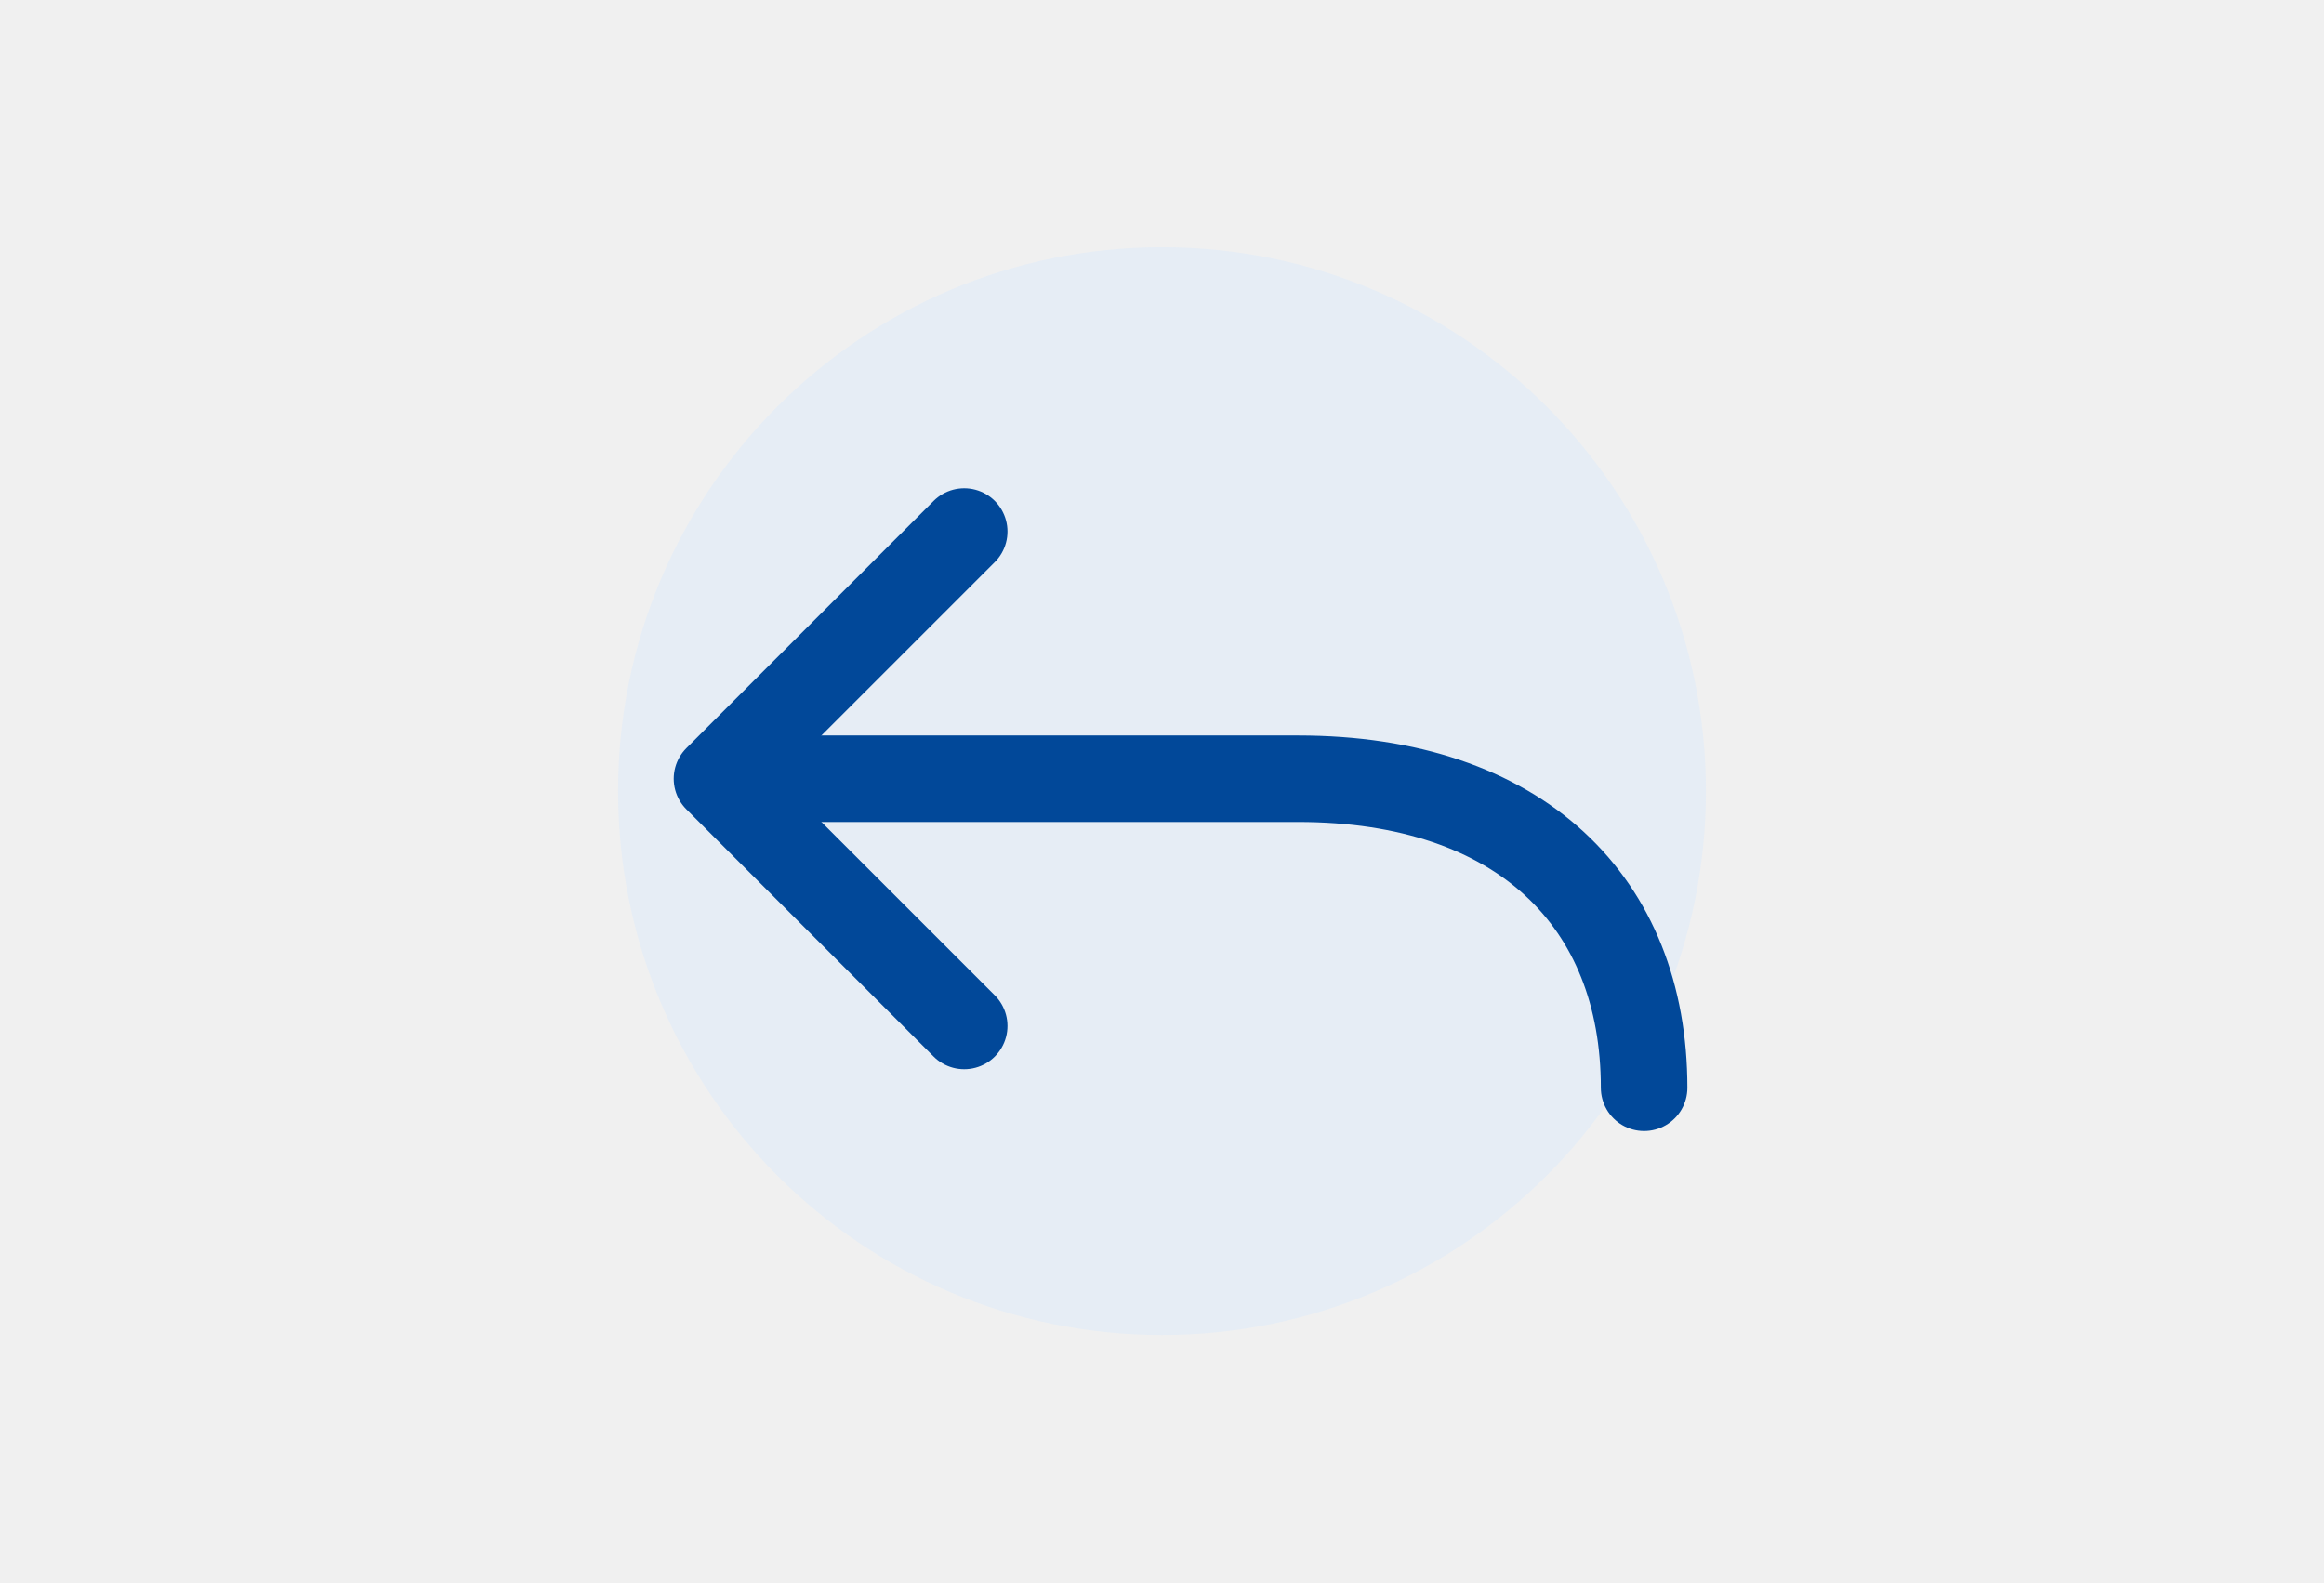
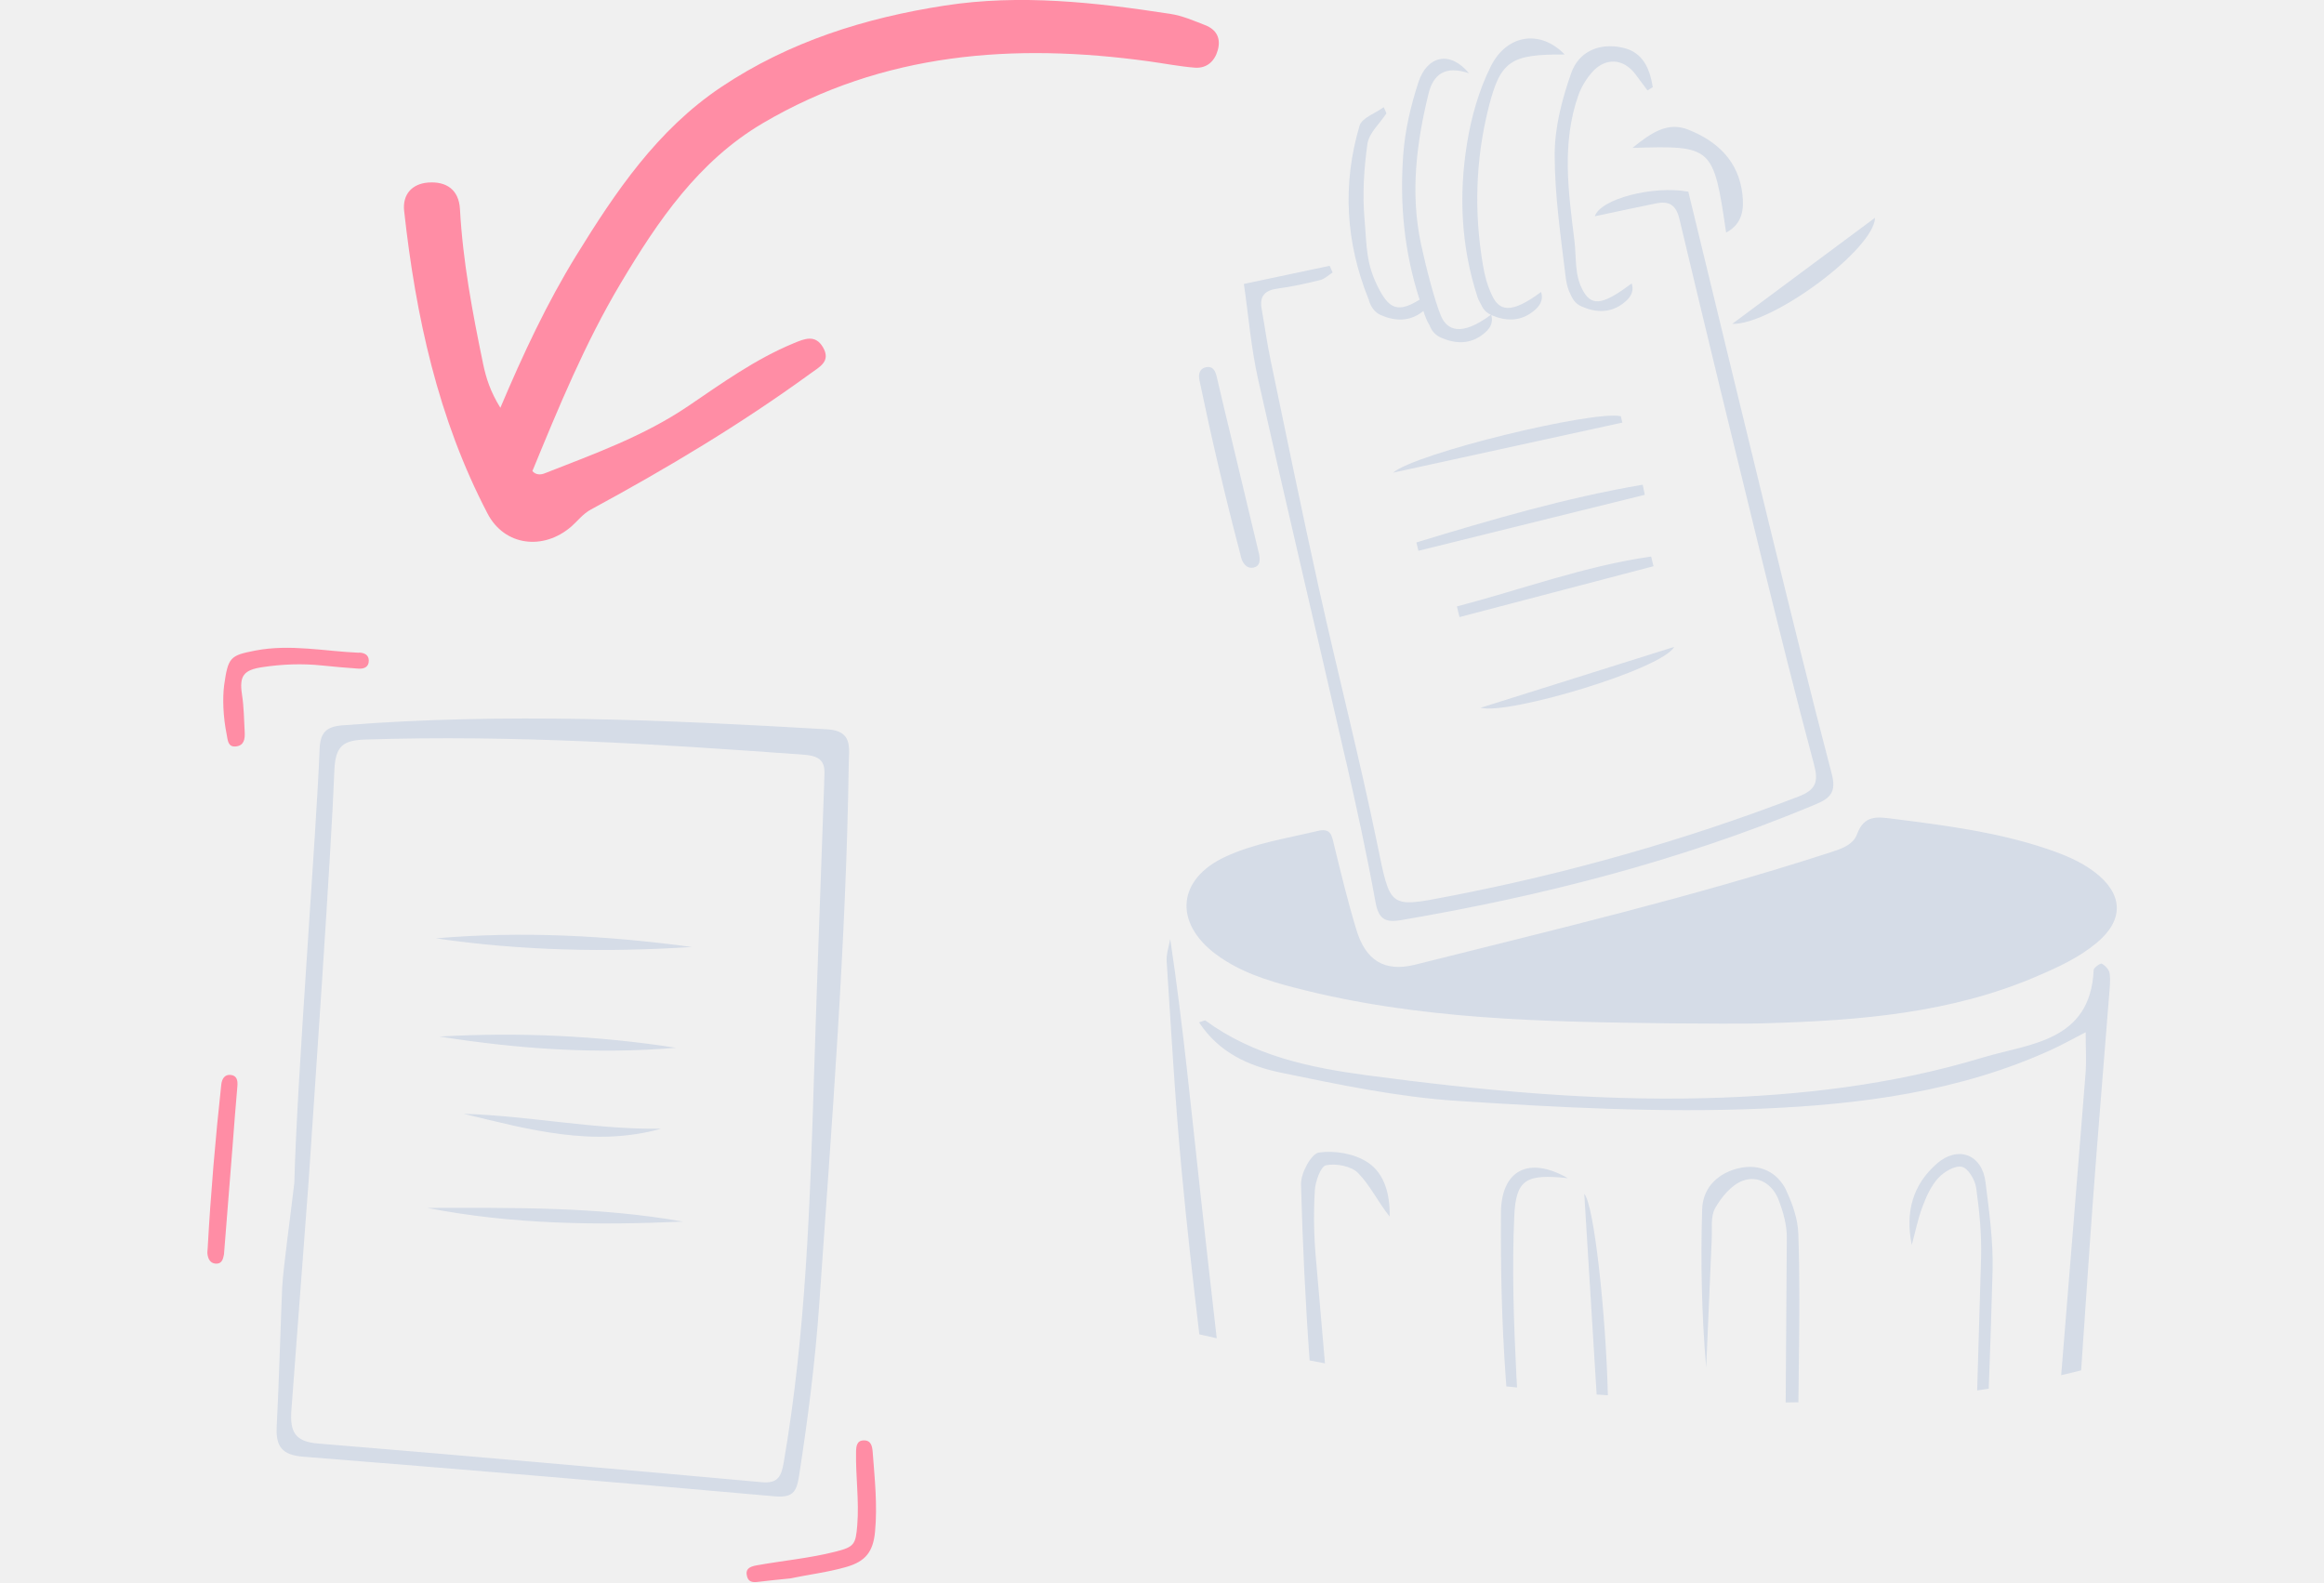
<svg xmlns="http://www.w3.org/2000/svg" width="188" height="128" viewBox="0 0 188 128" fill="none">
-   <circle cx="94" cy="64" r="44" fill="#E6EDF5" />
-   <path d="M78 43 58 63l20 20" stroke="#014899" stroke-width="7" stroke-linecap="round" stroke-linejoin="round" />
-   <path d="M60 63h45c18 0 28 10 28 25" stroke="#014899" stroke-width="7" stroke-linecap="round" />
+   <g id="Property=Undo" clip-path="url(#clip0_8573_2440)">
+     <path id="Union" d="M27.72 58.677C40.786 57.647 53.846 58.24 66.899 59.002H66.912C69.019 59.122 68.674 60.519 68.659 61.796C68.448 76.378 67.279 90.905 66.278 105.438C65.954 110.123 65.355 114.779 64.637 119.422C64.426 120.783 64.067 121.177 62.63 121.05C49.937 119.922 37.236 118.857 24.535 117.848C22.81 117.714 22.288 117.015 22.387 115.365C22.535 112.74 22.775 105.015 22.831 104.091C22.923 102.503 23.472 98.595 23.81 95.688C24.014 87.363 25.592 67.51 25.853 60.638C25.902 59.298 26.346 58.783 27.72 58.677ZM65.081 61.061C53.269 60.194 41.463 59.446 29.608 59.827C27.805 59.883 27.128 60.293 27.05 62.317C26.803 68.899 25.395 89.098 24.958 95.667C24.958 95.667 23.972 108.768 23.57 114.109C23.451 115.809 23.839 116.628 25.734 116.783C37.694 117.764 49.647 118.829 61.601 119.908C62.932 120.035 63.207 119.449 63.404 118.285C65.194 107.865 65.532 97.332 65.856 86.792C66.102 78.975 66.398 71.164 66.673 63.347L66.666 63.334C66.709 62.177 66.933 61.195 65.081 61.061ZM140.789 94.481C142.36 94.157 143.784 94.813 144.502 96.302L144.494 96.308C145.009 97.388 145.432 98.615 145.474 99.794C145.601 103.356 145.558 106.934 145.516 110.504C145.502 111.484 145.495 112.465 145.481 113.445C145.136 113.452 144.797 113.46 144.452 113.46C144.481 109.008 144.516 104.556 144.544 100.104C144.551 99.103 144.255 98.058 143.896 97.106C143.403 95.801 142.234 95.053 140.973 95.525C140.064 95.864 139.254 96.845 138.747 97.741C138.367 98.404 138.514 99.378 138.472 100.217C138.317 103.688 138.17 107.166 138.022 110.644C137.655 106.355 137.564 102.08 137.697 97.804C137.761 95.991 139.085 94.827 140.789 94.481ZM128.159 96.584C128.955 97.444 129.907 106.291 130.069 112.881C129.766 112.859 129.463 112.838 129.16 112.817V112.81C128.822 107.293 128.483 101.882 128.159 96.584ZM156.681 94.135C158.4 92.647 160.344 93.395 160.618 95.638C160.914 98.016 161.252 100.422 161.189 102.806C161.104 105.981 160.999 109.164 160.879 112.345C160.569 112.395 160.252 112.444 159.943 112.486C160.055 108.902 160.153 105.318 160.259 101.734C160.308 99.857 160.125 97.966 159.864 96.111C159.78 95.462 159.216 94.51 158.709 94.397C158.153 94.27 157.258 94.799 156.793 95.307C156.209 95.942 155.822 96.81 155.512 97.642C155.139 98.637 154.934 99.688 154.653 100.718C154.117 98.115 154.701 95.85 156.695 94.129L156.681 94.135ZM121.418 98.115C121.446 94.672 123.652 93.501 126.828 95.314C123.468 94.961 122.63 95.385 122.496 98.397C122.306 102.665 122.454 106.962 122.665 111.237C122.686 111.576 122.708 111.907 122.722 112.246C122.433 112.218 122.144 112.19 121.856 112.162C121.835 111.894 121.82 111.632 121.799 111.364C121.482 106.962 121.39 102.538 121.418 98.122V98.115ZM170.036 77.959L170.03 77.966C170.304 78.114 170.614 78.445 170.656 78.734C170.741 79.305 170.664 79.898 170.621 80.484C170.178 86.114 169.705 91.744 169.289 97.374C168.958 101.868 168.67 106.369 168.353 110.863C167.817 110.997 167.282 111.132 166.739 111.252C167.402 103.11 168.064 94.969 168.712 86.82C168.79 85.818 168.719 84.809 168.719 83.51C167.62 84.075 166.796 84.54 165.944 84.928C158.505 88.322 150.503 89.353 142.523 89.691C134.338 90.037 126.089 89.592 117.89 89.063C113.079 88.753 108.289 87.744 103.548 86.763C101.019 86.234 98.589 85.148 96.997 82.707C97.293 82.622 97.455 82.523 97.519 82.565C101.407 85.408 105.887 86.361 110.564 86.989C119.672 88.202 128.787 89.078 138 88.838C145.615 88.64 153.13 87.757 160.393 85.556C164.119 84.427 169.107 84.301 169.367 78.473C169.375 78.276 169.924 77.902 170.036 77.959ZM106.69 93.24C107.958 93.056 109.571 93.325 110.627 94.03H110.634C112.05 94.968 112.451 96.71 112.416 98.418C111.48 97.261 110.846 95.892 109.853 94.89C109.303 94.333 108.085 94.107 107.275 94.269C106.838 94.354 106.408 95.568 106.365 96.295C106.26 98.044 106.281 99.815 106.429 101.557C106.675 104.471 106.929 107.385 107.183 110.299C106.767 110.221 106.351 110.144 105.943 110.059C105.597 105.311 105.372 100.556 105.245 95.8C105.224 94.912 106.077 93.332 106.69 93.24ZM94.665 75.962C95.701 82.89 96.356 89.734 97.11 96.57C97.539 100.471 97.983 104.366 98.427 108.267C97.962 108.161 97.49 108.049 97.019 107.95C96.505 103.59 96.011 99.229 95.603 94.862C95.067 89.176 94.751 83.469 94.377 77.768C94.335 77.176 94.56 76.569 94.665 75.969V75.962ZM34.552 97.719C41.469 97.712 48.386 97.607 55.254 98.828C48.323 99.138 41.406 99.06 34.552 97.719ZM37.504 90.107C42.85 90.269 48.112 91.391 53.48 91.313C48.021 92.837 42.766 91.377 37.504 90.107ZM35.545 83.856C41.976 83.496 48.344 83.779 54.684 84.766C48.26 85.309 41.871 84.858 35.545 83.856ZM150.222 67.496C150.8 65.915 151.849 66.078 153.131 66.24C157.336 66.776 161.534 67.305 165.577 68.667C166.944 69.132 168.275 69.662 169.438 70.544C171.762 72.314 171.847 74.403 169.628 76.265C168.184 77.472 166.479 78.254 164.76 78.988C157.815 81.972 150.454 82.551 143.036 82.777C140.451 82.855 137.86 82.791 135.275 82.791C124.997 82.671 114.72 82.516 104.682 79.891C102.449 79.313 100.259 78.607 98.378 77.211L98.385 77.218C94.919 74.642 95.236 71.108 99.131 69.309C101.491 68.216 104.07 67.827 106.584 67.227C107.669 66.959 107.732 67.588 107.915 68.343C108.479 70.65 109.036 72.957 109.726 75.221C110.473 77.697 111.994 78.663 114.481 78.043C125.688 75.228 136.937 72.561 147.94 68.999C148.834 68.71 149.891 68.399 150.222 67.496ZM35.257 75.913C42.216 75.313 49.098 75.687 55.966 76.611C49.028 77.062 42.111 76.915 35.257 75.913ZM129.012 17.497C129.456 16.107 133.689 14.985 136.577 15.507C138.754 24.466 140.952 33.582 143.185 42.697C144.819 49.357 146.453 56.024 148.193 62.663C148.657 64.419 147.658 64.744 146.46 65.245C135.796 69.668 124.694 72.505 113.339 74.438C112.043 74.657 111.522 74.353 111.269 72.97C110.578 69.14 109.746 65.337 108.88 61.542H108.873C106.521 51.248 104.083 40.983 101.773 30.682C101.202 28.128 100.991 25.49 100.625 22.971C103.203 22.428 105.379 21.962 107.563 21.504C107.647 21.687 107.726 21.863 107.803 22.047C107.472 22.251 107.169 22.562 106.81 22.654C105.683 22.929 104.541 23.19 103.393 23.339C102.358 23.473 101.865 23.917 102.062 24.996C102.301 26.329 102.484 27.684 102.759 29.01C104.055 35.226 105.33 41.449 106.703 47.65C108.232 54.536 109.993 61.379 111.416 68.293C112.487 73.485 112.325 73.457 117.241 72.505C126.892 70.642 136.309 67.969 145.488 64.441C146.924 63.891 147.115 63.228 146.741 61.831C145.283 56.391 143.924 50.93 142.578 45.463C140.31 36.221 138.056 26.979 135.859 17.722C135.57 16.523 134.985 16.248 133.936 16.46C132.323 16.791 130.71 17.137 129.012 17.497ZM135.429 52.335C134.456 54.148 121.976 57.858 119.771 57.258C125.244 55.537 130.336 53.936 135.429 52.335ZM133.76 45.808C128.526 47.177 123.299 48.553 118.066 49.922C117.995 49.633 117.925 49.35 117.855 49.061C123.088 47.693 128.195 45.787 133.57 45.025C133.633 45.286 133.697 45.547 133.76 45.808ZM97.554 29.709C98.089 29.589 98.314 29.977 98.427 30.478C98.821 32.214 99.252 33.949 99.667 35.684C100.407 38.76 101.139 41.83 101.871 44.906C101.928 45.35 101.941 45.795 101.413 45.915C100.949 46.02 100.646 45.709 100.463 45.3C100.4 45.145 100.372 44.976 100.329 44.806V44.8C99.104 40.157 98.012 35.48 97.032 30.774C96.927 30.28 97.026 29.822 97.554 29.709ZM133.055 40.031C126.948 41.541 120.848 43.05 114.741 44.56C114.693 44.33 114.636 44.105 114.58 43.882C120.616 42.047 126.66 40.271 132.886 39.213C132.942 39.481 132.999 39.756 133.055 40.031ZM112.692 38.238C114.539 36.657 128.872 33.18 131.118 33.673C131.161 33.85 131.195 34.02 131.238 34.189C125.117 35.523 118.995 36.862 112.698 38.238H112.692ZM120.609 5.347C121.912 2.752 124.63 2.385 126.574 4.409C122.201 4.381 121.376 4.91 120.418 8.706C119.362 12.903 119.235 17.158 119.96 21.433C120.115 22.343 120.306 23.077 120.7 23.902C121.278 25.13 122.194 25.461 124.666 23.62C124.892 24.354 124.49 24.827 124.025 25.194C122.975 26.026 121.806 25.991 120.637 25.49C120.841 26.202 120.446 26.668 119.989 27.028C118.932 27.867 117.755 27.832 116.586 27.324C116.121 27.126 115.791 26.753 115.643 26.308C115.467 26.04 115.375 25.8 115.262 25.504C115.22 25.391 115.185 25.271 115.143 25.158C115.129 25.172 115.114 25.18 115.1 25.194C114.043 26.033 112.867 25.998 111.698 25.49C111.184 25.264 110.881 24.792 110.733 24.284L110.747 24.269C110.705 24.213 110.725 24.248 110.704 24.192C108.859 19.606 108.578 14.908 109.98 10.174C110.17 9.532 111.262 9.164 111.938 8.671C112.008 8.84 112.085 9.002 112.156 9.172C111.62 9.99 110.747 10.759 110.62 11.633C110.332 13.658 110.205 15.754 110.388 17.786C110.578 19.846 110.444 21.342 111.62 23.508C112.423 24.982 113.135 25.306 114.84 24.241C113.6 20.438 113.219 16.501 113.515 12.515C113.656 10.533 114.128 8.536 114.748 6.638C115.453 4.501 117.305 4.071 118.833 5.926C116.882 5.27 115.938 6.032 115.558 7.591C114.579 11.591 114.079 15.627 114.946 19.718C115.375 21.722 116.073 24.382 116.566 25.553C117.059 26.71 118.179 27.26 120.609 25.468C120.214 25.285 119.975 25.01 119.82 24.65C119.714 24.46 119.601 24.262 119.531 24.057C118.192 19.973 117.996 15.767 118.679 11.577C119.024 9.446 119.644 7.266 120.609 5.347ZM151.68 17.617C151.623 20.15 143.367 26.294 140.127 26.203C144.086 23.261 147.848 20.467 151.68 17.617ZM127.103 5.912C127.716 4.162 129.379 3.443 131.245 3.852C132.936 4.219 133.457 5.574 133.703 7.049C133.563 7.14 133.414 7.224 133.274 7.316C132.95 6.886 132.626 6.449 132.302 6.011C131.33 4.706 129.836 4.621 128.758 5.883C128.307 6.406 127.92 7.041 127.688 7.69C126.321 11.556 126.871 15.493 127.357 19.416C127.547 20.94 127.329 22.266 128.104 23.599C128.843 24.869 129.836 24.538 131.998 22.929C132.224 23.663 131.823 24.136 131.358 24.503C130.301 25.342 129.125 25.306 127.955 24.799C127.357 24.538 127.181 24.128 126.92 23.536C126.8 23.233 126.701 22.809 126.666 22.499V22.506C126.265 19.169 125.765 15.824 125.765 12.48C125.772 10.279 126.363 8.007 127.103 5.912ZM132.055 11.966C133.654 10.674 134.936 9.842 136.577 10.491C138.944 11.429 140.641 13.045 140.951 15.698C141.085 16.869 140.993 18.104 139.634 18.816V18.809C138.606 11.825 138.542 11.768 132.055 11.966Z" fill="#D5DCE7" />
+     <path id="Union_2" d="M69.899 116.528C70.477 116.529 70.561 117.023 70.597 117.481C70.759 119.626 70.99 121.764 70.786 123.923C70.631 125.545 70.011 126.321 68.469 126.766C66.975 127.196 65.433 127.38 63.911 127.697C63.031 127.789 62.151 127.867 61.27 127.979C60.876 128.029 60.551 127.965 60.438 127.556C60.255 126.907 60.671 126.737 61.199 126.639C63.312 126.258 65.462 126.067 67.554 125.538C69.117 125.15 69.223 124.945 69.35 123.365C69.505 121.397 69.216 119.45 69.251 117.488C69.258 117.009 69.3 116.528 69.892 116.528H69.899ZM18.661 86.961H18.654C19.161 87.01 19.245 87.405 19.203 87.878C19.055 89.515 18.935 91.151 18.809 92.788C18.576 95.688 18.352 98.581 18.119 101.48C18.049 101.875 17.936 102.27 17.436 102.228C16.999 102.192 16.823 101.833 16.78 101.424C16.766 101.269 16.795 101.106 16.802 100.951C17.048 96.535 17.421 92.139 17.9 87.744C17.95 87.286 18.168 86.912 18.661 86.961ZM20.654 52.631C23.472 52.088 26.247 52.688 29.044 52.808L29.058 52.793C29.494 52.814 29.833 52.991 29.833 53.442C29.84 53.971 29.438 54.127 28.98 54.092C28.001 54.021 27.022 53.944 26.05 53.838C24.437 53.669 22.831 53.732 21.232 53.972C19.725 54.197 19.338 54.663 19.577 56.193C19.732 57.202 19.739 58.212 19.795 59.221C19.823 59.757 19.759 60.307 19.105 60.385C18.422 60.469 18.428 59.869 18.337 59.418C18.041 57.95 17.999 56.469 18.133 55.425C18.457 53.16 18.619 53.026 20.654 52.631ZM76.422 0.451C82.529 -0.494 88.608 0.191 94.673 1.122C95.673 1.277 96.553 1.673 97.469 2.025L97.483 2.032C98.441 2.399 98.772 3.126 98.512 4.057C98.265 4.953 97.624 5.545 96.659 5.475C95.405 5.376 94.165 5.129 92.926 4.96C82.036 3.464 71.456 4.233 61.714 9.962C56.501 13.031 53.219 17.871 50.211 22.915C47.33 27.748 45.196 32.933 43.068 38.111C43.364 38.443 43.745 38.415 44.055 38.295C48.041 36.729 52.077 35.289 55.677 32.849C58.403 31 61.094 29.06 64.172 27.783C65.052 27.416 65.947 27.021 66.574 28.094C67.236 29.229 66.313 29.673 65.553 30.224C59.91 34.33 53.937 37.9 47.809 41.216C47.154 41.569 46.752 42.126 46.231 42.584C43.963 44.559 40.814 44.179 39.44 41.548C35.432 33.879 33.629 25.574 32.692 17.052C32.552 15.754 33.306 14.866 34.644 14.767C36.116 14.661 37.123 15.352 37.208 16.918C37.441 21.151 38.223 25.299 39.082 29.44C39.322 30.597 39.674 31.691 40.477 32.989C42.35 28.566 44.252 24.516 46.598 20.699C49.788 15.521 53.163 10.512 58.333 7.048C63.827 3.372 69.977 1.446 76.422 0.451Z" fill="#FF8DA5" />
+   </g>
+   <defs>
+     <clipPath id="clip0_8573_2440">
+       <rect width="188" height="128" fill="white" />
+     </clipPath>
+   </defs>
</svg>
